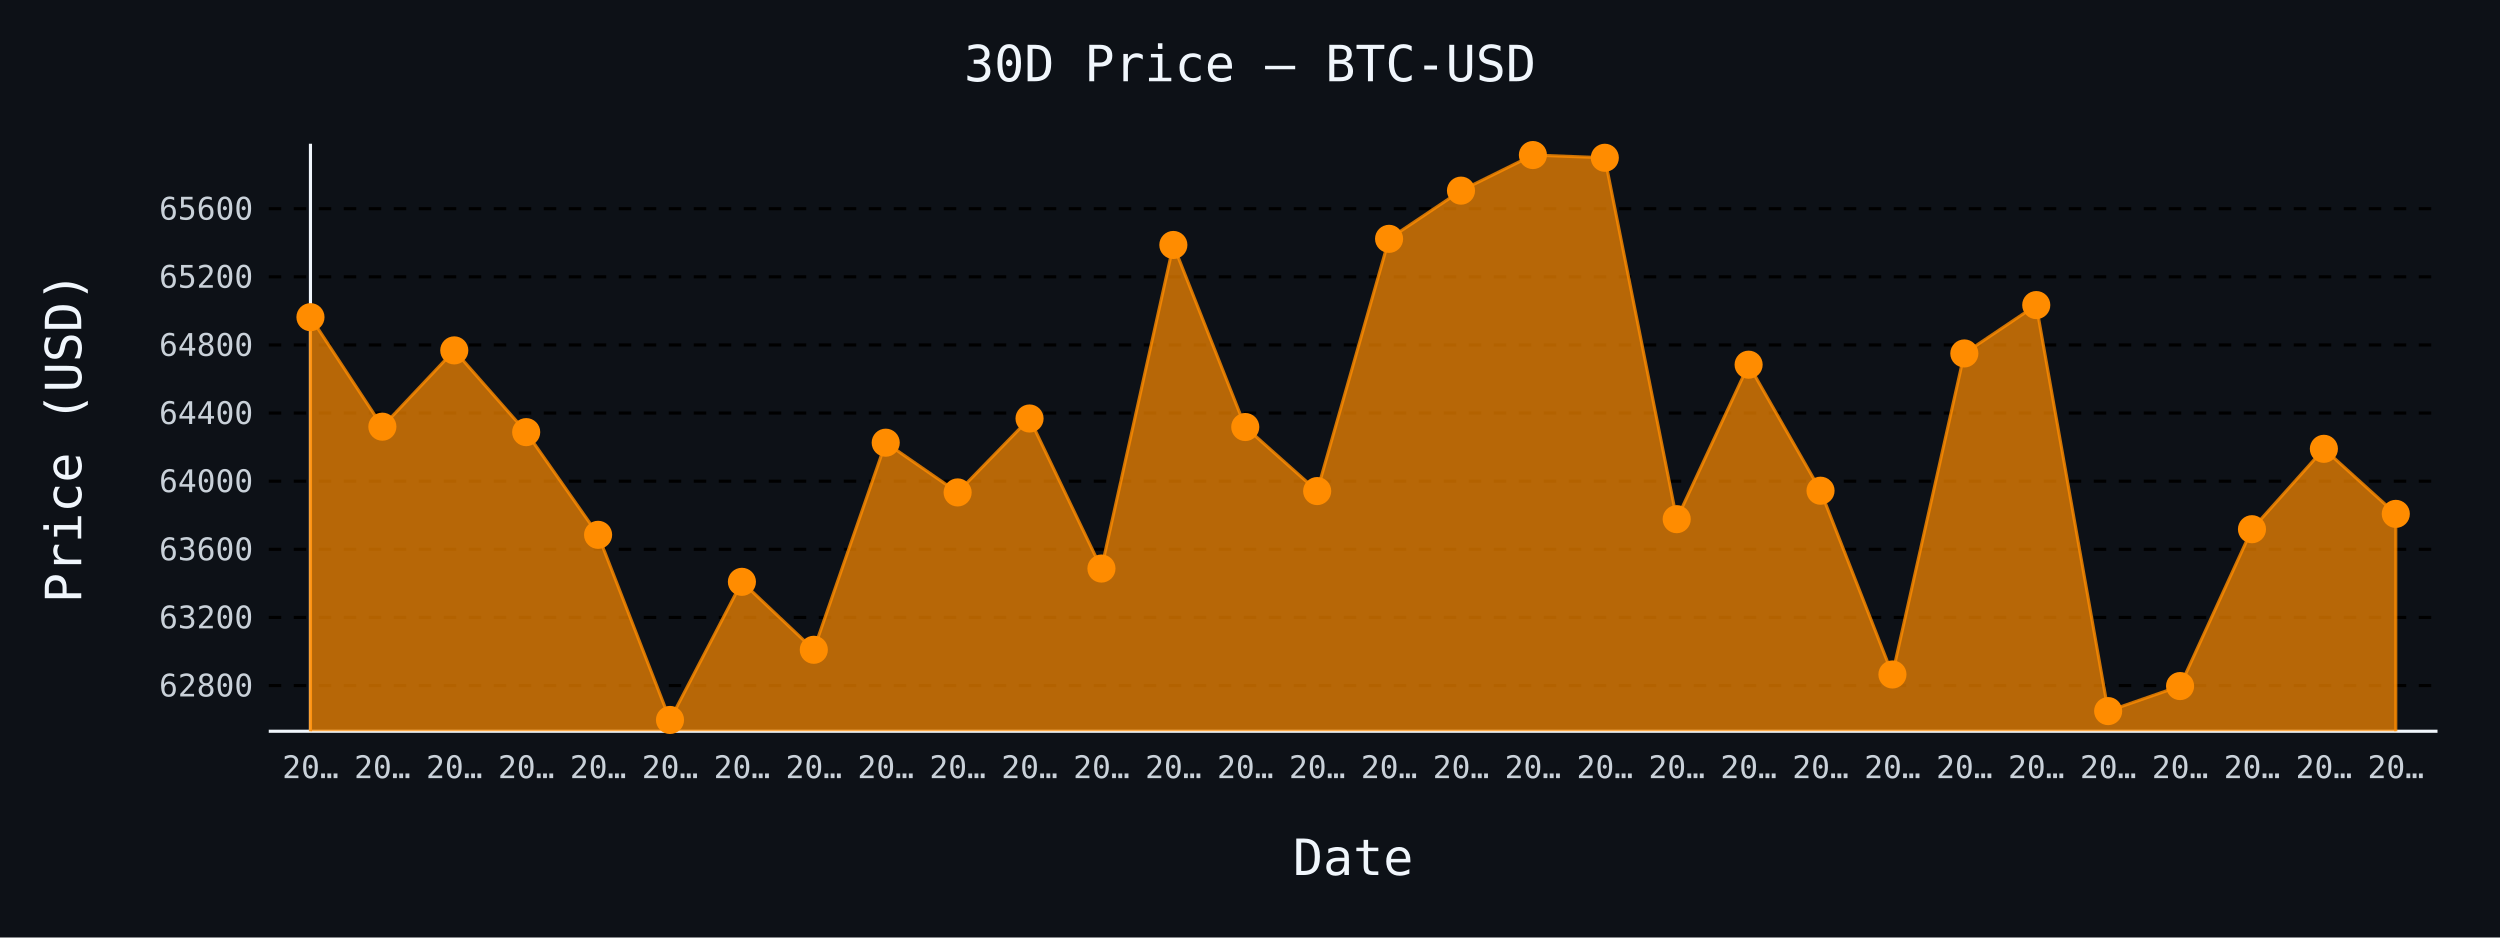
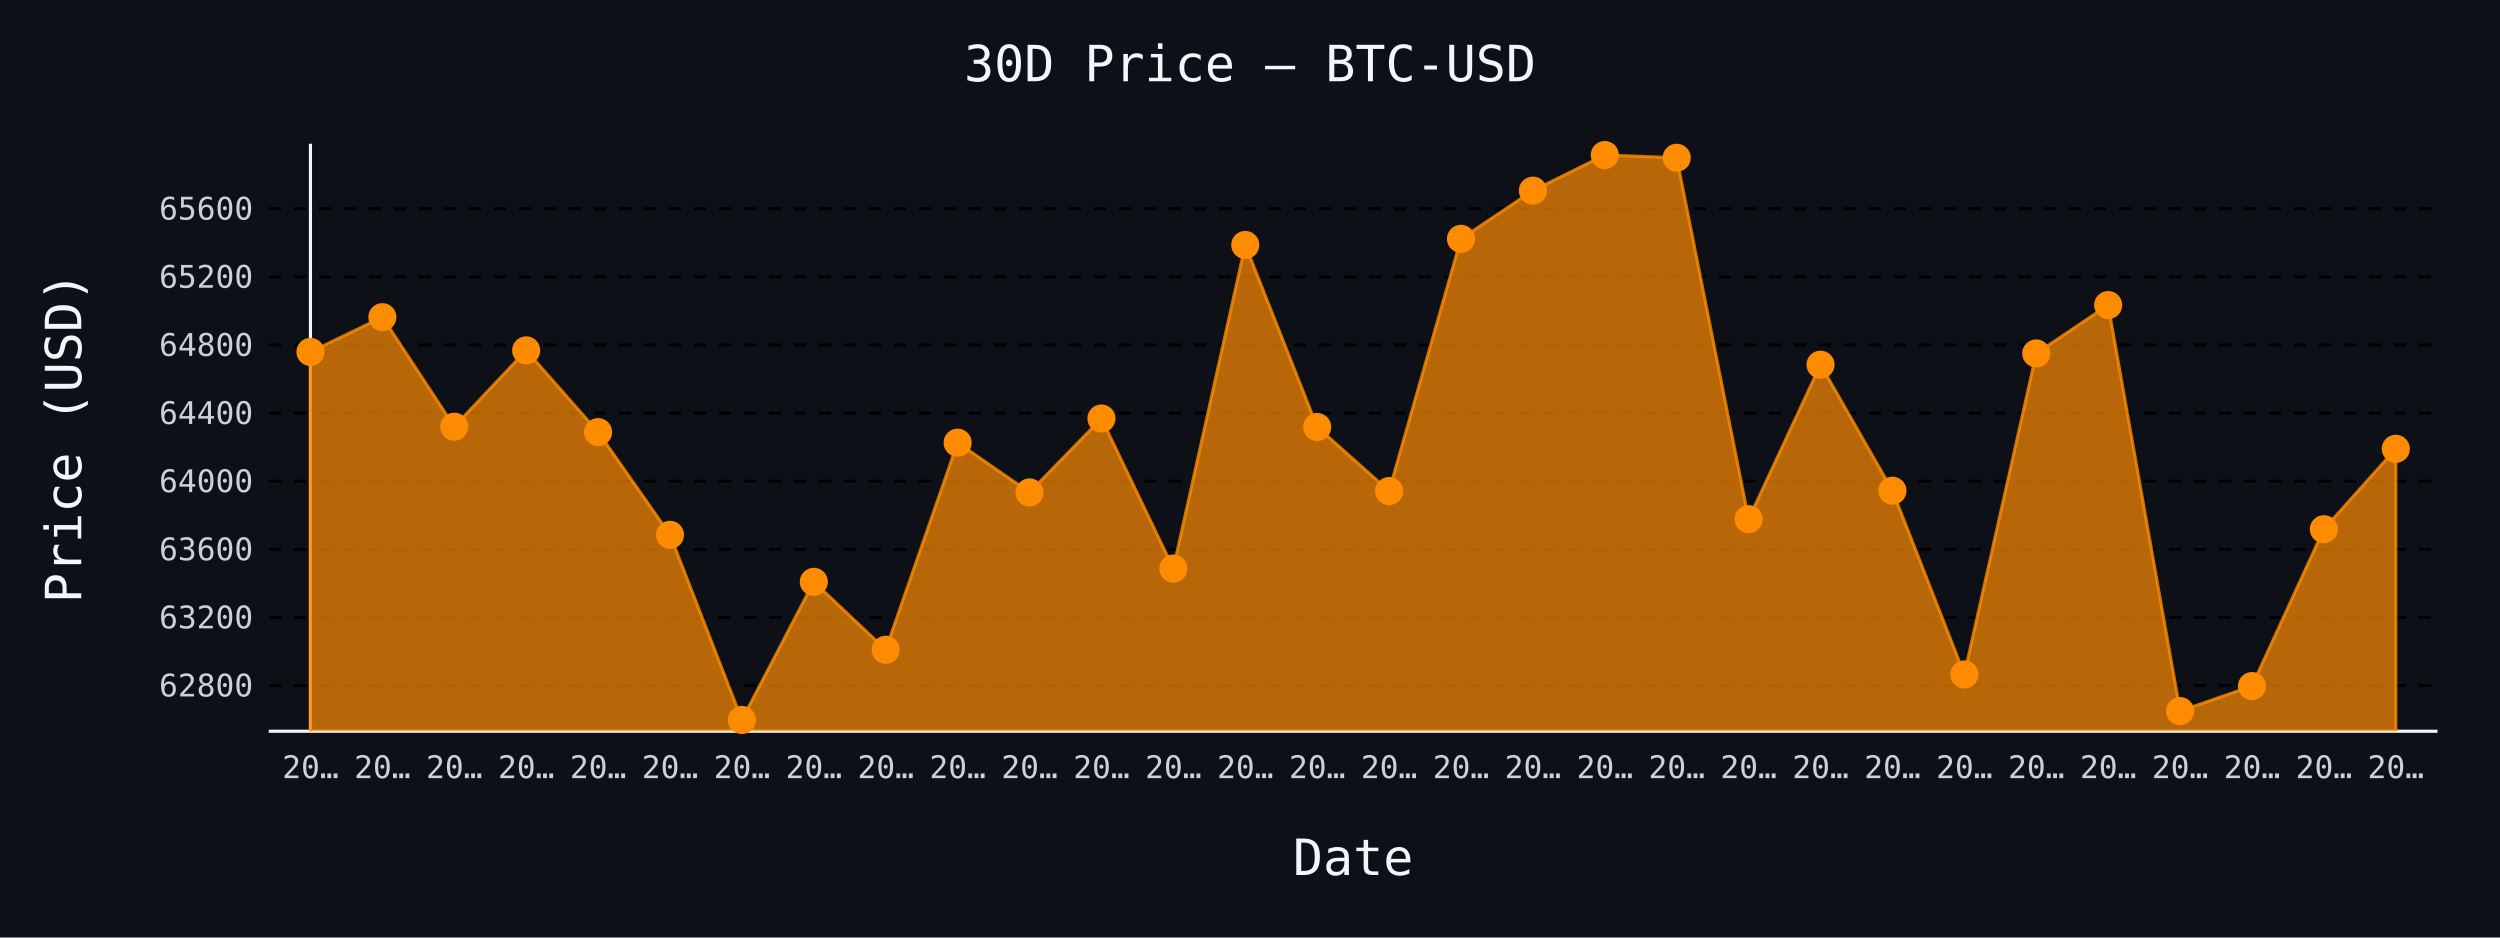
- <svg xmlns="http://www.w3.org/2000/svg" id="chart-467ba118-a430-47bf-a345-cd723500365d" class="pygal-chart" viewBox="0 0 800 300">
+ <svg xmlns="http://www.w3.org/2000/svg" id="chart-675e7f76-1089-41f8-a861-802957b5276a" class="pygal-chart" viewBox="0 0 800 300">
  <defs>
-     <style type="text/css">#chart-467ba118-a430-47bf-a345-cd723500365d{-webkit-user-select:none;-webkit-font-smoothing:antialiased;font-family:monospace}#chart-467ba118-a430-47bf-a345-cd723500365d .title{font-family:monospace;font-size:16px}#chart-467ba118-a430-47bf-a345-cd723500365d .legends .legend text{font-family:monospace;font-size:14px}#chart-467ba118-a430-47bf-a345-cd723500365d .axis text{font-family:monospace;font-size:10px}#chart-467ba118-a430-47bf-a345-cd723500365d .axis text.major{font-family:monospace;font-size:10px}#chart-467ba118-a430-47bf-a345-cd723500365d .text-overlay text.value{font-family:monospace;font-size:16px}#chart-467ba118-a430-47bf-a345-cd723500365d .text-overlay text.label{font-family:monospace;font-size:10px}#chart-467ba118-a430-47bf-a345-cd723500365d .tooltip{font-family:monospace;font-size:14px}#chart-467ba118-a430-47bf-a345-cd723500365d text.no_data{font-family:monospace;font-size:64px}
- #chart-467ba118-a430-47bf-a345-cd723500365d{background-color:#0d1117}#chart-467ba118-a430-47bf-a345-cd723500365d path,#chart-467ba118-a430-47bf-a345-cd723500365d line,#chart-467ba118-a430-47bf-a345-cd723500365d rect,#chart-467ba118-a430-47bf-a345-cd723500365d circle{-webkit-transition:150ms;-moz-transition:150ms;transition:150ms}#chart-467ba118-a430-47bf-a345-cd723500365d .graph &gt; .background{fill:#0d1117}#chart-467ba118-a430-47bf-a345-cd723500365d .plot &gt; .background{fill:#0d1117}#chart-467ba118-a430-47bf-a345-cd723500365d .graph{fill:#c9d1d9}#chart-467ba118-a430-47bf-a345-cd723500365d text.no_data{fill:#f0f6fc}#chart-467ba118-a430-47bf-a345-cd723500365d .title{fill:#f0f6fc}#chart-467ba118-a430-47bf-a345-cd723500365d .legends .legend text{fill:#c9d1d9}#chart-467ba118-a430-47bf-a345-cd723500365d .legends .legend:hover text{fill:#f0f6fc}#chart-467ba118-a430-47bf-a345-cd723500365d .axis .line{stroke:#f0f6fc}#chart-467ba118-a430-47bf-a345-cd723500365d .axis .guide.line{stroke:#8b949e}#chart-467ba118-a430-47bf-a345-cd723500365d .axis .major.line{stroke:#c9d1d9}#chart-467ba118-a430-47bf-a345-cd723500365d .axis text.major{fill:#f0f6fc}#chart-467ba118-a430-47bf-a345-cd723500365d .axis.y .guides:hover .guide.line,#chart-467ba118-a430-47bf-a345-cd723500365d .line-graph .axis.x .guides:hover .guide.line,#chart-467ba118-a430-47bf-a345-cd723500365d .stackedline-graph .axis.x .guides:hover .guide.line,#chart-467ba118-a430-47bf-a345-cd723500365d .xy-graph .axis.x .guides:hover .guide.line{stroke:#f0f6fc}#chart-467ba118-a430-47bf-a345-cd723500365d .axis .guides:hover text{fill:#f0f6fc}#chart-467ba118-a430-47bf-a345-cd723500365d .reactive{fill-opacity:.7;stroke-opacity:.8;stroke-width:1}#chart-467ba118-a430-47bf-a345-cd723500365d .ci{stroke:#c9d1d9}#chart-467ba118-a430-47bf-a345-cd723500365d .reactive.active,#chart-467ba118-a430-47bf-a345-cd723500365d .active .reactive{fill-opacity:.8;stroke-opacity:.9;stroke-width:4}#chart-467ba118-a430-47bf-a345-cd723500365d .ci .reactive.active{stroke-width:1.5}#chart-467ba118-a430-47bf-a345-cd723500365d .series text{fill:#f0f6fc}#chart-467ba118-a430-47bf-a345-cd723500365d .tooltip rect{fill:#0d1117;stroke:#f0f6fc;-webkit-transition:opacity 150ms;-moz-transition:opacity 150ms;transition:opacity 150ms}#chart-467ba118-a430-47bf-a345-cd723500365d .tooltip .label{fill:#c9d1d9}#chart-467ba118-a430-47bf-a345-cd723500365d .tooltip .label{fill:#c9d1d9}#chart-467ba118-a430-47bf-a345-cd723500365d .tooltip .legend{font-size:.8em;fill:#8b949e}#chart-467ba118-a430-47bf-a345-cd723500365d .tooltip .x_label{font-size:.6em;fill:#f0f6fc}#chart-467ba118-a430-47bf-a345-cd723500365d .tooltip .xlink{font-size:.5em;text-decoration:underline}#chart-467ba118-a430-47bf-a345-cd723500365d .tooltip .value{font-size:1.5em}#chart-467ba118-a430-47bf-a345-cd723500365d .bound{font-size:.5em}#chart-467ba118-a430-47bf-a345-cd723500365d .max-value{font-size:.75em;fill:#8b949e}#chart-467ba118-a430-47bf-a345-cd723500365d .map-element{fill:#0d1117;stroke:#8b949e !important}#chart-467ba118-a430-47bf-a345-cd723500365d .map-element .reactive{fill-opacity:inherit;stroke-opacity:inherit}#chart-467ba118-a430-47bf-a345-cd723500365d .color-0,#chart-467ba118-a430-47bf-a345-cd723500365d .color-0 a:visited{stroke:#ff8c00;fill:#ff8c00}#chart-467ba118-a430-47bf-a345-cd723500365d .text-overlay .color-0 text{fill:black}
- #chart-467ba118-a430-47bf-a345-cd723500365d text.no_data{text-anchor:middle}#chart-467ba118-a430-47bf-a345-cd723500365d .guide.line{fill:none}#chart-467ba118-a430-47bf-a345-cd723500365d .centered{text-anchor:middle}#chart-467ba118-a430-47bf-a345-cd723500365d .title{text-anchor:middle}#chart-467ba118-a430-47bf-a345-cd723500365d .legends .legend text{fill-opacity:1}#chart-467ba118-a430-47bf-a345-cd723500365d .axis.x text{text-anchor:middle}#chart-467ba118-a430-47bf-a345-cd723500365d .axis.x:not(.web) text[transform]{text-anchor:start}#chart-467ba118-a430-47bf-a345-cd723500365d .axis.x:not(.web) text[transform].backwards{text-anchor:end}#chart-467ba118-a430-47bf-a345-cd723500365d .axis.y text{text-anchor:end}#chart-467ba118-a430-47bf-a345-cd723500365d .axis.y text[transform].backwards{text-anchor:start}#chart-467ba118-a430-47bf-a345-cd723500365d .axis.y2 text{text-anchor:start}#chart-467ba118-a430-47bf-a345-cd723500365d .axis.y2 text[transform].backwards{text-anchor:end}#chart-467ba118-a430-47bf-a345-cd723500365d .axis .guide.line{stroke-dasharray:4,4;stroke:black}#chart-467ba118-a430-47bf-a345-cd723500365d .axis .major.guide.line{stroke-dasharray:6,6;stroke:black}#chart-467ba118-a430-47bf-a345-cd723500365d .horizontal .axis.y .guide.line,#chart-467ba118-a430-47bf-a345-cd723500365d .horizontal .axis.y2 .guide.line,#chart-467ba118-a430-47bf-a345-cd723500365d .vertical .axis.x .guide.line{opacity:0}#chart-467ba118-a430-47bf-a345-cd723500365d .horizontal .axis.always_show .guide.line,#chart-467ba118-a430-47bf-a345-cd723500365d .vertical .axis.always_show .guide.line{opacity:1 !important}#chart-467ba118-a430-47bf-a345-cd723500365d .axis.y .guides:hover .guide.line,#chart-467ba118-a430-47bf-a345-cd723500365d .axis.y2 .guides:hover .guide.line,#chart-467ba118-a430-47bf-a345-cd723500365d .axis.x .guides:hover .guide.line{opacity:1}#chart-467ba118-a430-47bf-a345-cd723500365d .axis .guides:hover text{opacity:1}#chart-467ba118-a430-47bf-a345-cd723500365d .nofill{fill:none}#chart-467ba118-a430-47bf-a345-cd723500365d .subtle-fill{fill-opacity:.2}#chart-467ba118-a430-47bf-a345-cd723500365d .dot{stroke-width:1px;fill-opacity:1;stroke-opacity:1}#chart-467ba118-a430-47bf-a345-cd723500365d .dot.active{stroke-width:5px}#chart-467ba118-a430-47bf-a345-cd723500365d .dot.negative{fill:transparent}#chart-467ba118-a430-47bf-a345-cd723500365d text,#chart-467ba118-a430-47bf-a345-cd723500365d tspan{stroke:none !important}#chart-467ba118-a430-47bf-a345-cd723500365d .series text.active{opacity:1}#chart-467ba118-a430-47bf-a345-cd723500365d .tooltip rect{fill-opacity:.95;stroke-width:.5}#chart-467ba118-a430-47bf-a345-cd723500365d .tooltip text{fill-opacity:1}#chart-467ba118-a430-47bf-a345-cd723500365d .showable{visibility:hidden}#chart-467ba118-a430-47bf-a345-cd723500365d .showable.shown{visibility:visible}#chart-467ba118-a430-47bf-a345-cd723500365d .gauge-background{fill:rgba(229,229,229,1);stroke:none}#chart-467ba118-a430-47bf-a345-cd723500365d .bg-lines{stroke:#0d1117;stroke-width:2px}</style>
+     <style type="text/css">#chart-675e7f76-1089-41f8-a861-802957b5276a{-webkit-user-select:none;-webkit-font-smoothing:antialiased;font-family:monospace}#chart-675e7f76-1089-41f8-a861-802957b5276a .title{font-family:monospace;font-size:16px}#chart-675e7f76-1089-41f8-a861-802957b5276a .legends .legend text{font-family:monospace;font-size:14px}#chart-675e7f76-1089-41f8-a861-802957b5276a .axis text{font-family:monospace;font-size:10px}#chart-675e7f76-1089-41f8-a861-802957b5276a .axis text.major{font-family:monospace;font-size:10px}#chart-675e7f76-1089-41f8-a861-802957b5276a .text-overlay text.value{font-family:monospace;font-size:16px}#chart-675e7f76-1089-41f8-a861-802957b5276a .text-overlay text.label{font-family:monospace;font-size:10px}#chart-675e7f76-1089-41f8-a861-802957b5276a .tooltip{font-family:monospace;font-size:14px}#chart-675e7f76-1089-41f8-a861-802957b5276a text.no_data{font-family:monospace;font-size:64px}
+ #chart-675e7f76-1089-41f8-a861-802957b5276a{background-color:#0d1117}#chart-675e7f76-1089-41f8-a861-802957b5276a path,#chart-675e7f76-1089-41f8-a861-802957b5276a line,#chart-675e7f76-1089-41f8-a861-802957b5276a rect,#chart-675e7f76-1089-41f8-a861-802957b5276a circle{-webkit-transition:150ms;-moz-transition:150ms;transition:150ms}#chart-675e7f76-1089-41f8-a861-802957b5276a .graph &gt; .background{fill:#0d1117}#chart-675e7f76-1089-41f8-a861-802957b5276a .plot &gt; .background{fill:#0d1117}#chart-675e7f76-1089-41f8-a861-802957b5276a .graph{fill:#c9d1d9}#chart-675e7f76-1089-41f8-a861-802957b5276a text.no_data{fill:#f0f6fc}#chart-675e7f76-1089-41f8-a861-802957b5276a .title{fill:#f0f6fc}#chart-675e7f76-1089-41f8-a861-802957b5276a .legends .legend text{fill:#c9d1d9}#chart-675e7f76-1089-41f8-a861-802957b5276a .legends .legend:hover text{fill:#f0f6fc}#chart-675e7f76-1089-41f8-a861-802957b5276a .axis .line{stroke:#f0f6fc}#chart-675e7f76-1089-41f8-a861-802957b5276a .axis .guide.line{stroke:#8b949e}#chart-675e7f76-1089-41f8-a861-802957b5276a .axis .major.line{stroke:#c9d1d9}#chart-675e7f76-1089-41f8-a861-802957b5276a .axis text.major{fill:#f0f6fc}#chart-675e7f76-1089-41f8-a861-802957b5276a .axis.y .guides:hover .guide.line,#chart-675e7f76-1089-41f8-a861-802957b5276a .line-graph .axis.x .guides:hover .guide.line,#chart-675e7f76-1089-41f8-a861-802957b5276a .stackedline-graph .axis.x .guides:hover .guide.line,#chart-675e7f76-1089-41f8-a861-802957b5276a .xy-graph .axis.x .guides:hover .guide.line{stroke:#f0f6fc}#chart-675e7f76-1089-41f8-a861-802957b5276a .axis .guides:hover text{fill:#f0f6fc}#chart-675e7f76-1089-41f8-a861-802957b5276a .reactive{fill-opacity:.7;stroke-opacity:.8;stroke-width:1}#chart-675e7f76-1089-41f8-a861-802957b5276a .ci{stroke:#c9d1d9}#chart-675e7f76-1089-41f8-a861-802957b5276a .reactive.active,#chart-675e7f76-1089-41f8-a861-802957b5276a .active .reactive{fill-opacity:.8;stroke-opacity:.9;stroke-width:4}#chart-675e7f76-1089-41f8-a861-802957b5276a .ci .reactive.active{stroke-width:1.5}#chart-675e7f76-1089-41f8-a861-802957b5276a .series text{fill:#f0f6fc}#chart-675e7f76-1089-41f8-a861-802957b5276a .tooltip rect{fill:#0d1117;stroke:#f0f6fc;-webkit-transition:opacity 150ms;-moz-transition:opacity 150ms;transition:opacity 150ms}#chart-675e7f76-1089-41f8-a861-802957b5276a .tooltip .label{fill:#c9d1d9}#chart-675e7f76-1089-41f8-a861-802957b5276a .tooltip .label{fill:#c9d1d9}#chart-675e7f76-1089-41f8-a861-802957b5276a .tooltip .legend{font-size:.8em;fill:#8b949e}#chart-675e7f76-1089-41f8-a861-802957b5276a .tooltip .x_label{font-size:.6em;fill:#f0f6fc}#chart-675e7f76-1089-41f8-a861-802957b5276a .tooltip .xlink{font-size:.5em;text-decoration:underline}#chart-675e7f76-1089-41f8-a861-802957b5276a .tooltip .value{font-size:1.5em}#chart-675e7f76-1089-41f8-a861-802957b5276a .bound{font-size:.5em}#chart-675e7f76-1089-41f8-a861-802957b5276a .max-value{font-size:.75em;fill:#8b949e}#chart-675e7f76-1089-41f8-a861-802957b5276a .map-element{fill:#0d1117;stroke:#8b949e !important}#chart-675e7f76-1089-41f8-a861-802957b5276a .map-element .reactive{fill-opacity:inherit;stroke-opacity:inherit}#chart-675e7f76-1089-41f8-a861-802957b5276a .color-0,#chart-675e7f76-1089-41f8-a861-802957b5276a .color-0 a:visited{stroke:#ff8c00;fill:#ff8c00}#chart-675e7f76-1089-41f8-a861-802957b5276a .text-overlay .color-0 text{fill:black}
+ #chart-675e7f76-1089-41f8-a861-802957b5276a text.no_data{text-anchor:middle}#chart-675e7f76-1089-41f8-a861-802957b5276a .guide.line{fill:none}#chart-675e7f76-1089-41f8-a861-802957b5276a .centered{text-anchor:middle}#chart-675e7f76-1089-41f8-a861-802957b5276a .title{text-anchor:middle}#chart-675e7f76-1089-41f8-a861-802957b5276a .legends .legend text{fill-opacity:1}#chart-675e7f76-1089-41f8-a861-802957b5276a .axis.x text{text-anchor:middle}#chart-675e7f76-1089-41f8-a861-802957b5276a .axis.x:not(.web) text[transform]{text-anchor:start}#chart-675e7f76-1089-41f8-a861-802957b5276a .axis.x:not(.web) text[transform].backwards{text-anchor:end}#chart-675e7f76-1089-41f8-a861-802957b5276a .axis.y text{text-anchor:end}#chart-675e7f76-1089-41f8-a861-802957b5276a .axis.y text[transform].backwards{text-anchor:start}#chart-675e7f76-1089-41f8-a861-802957b5276a .axis.y2 text{text-anchor:start}#chart-675e7f76-1089-41f8-a861-802957b5276a .axis.y2 text[transform].backwards{text-anchor:end}#chart-675e7f76-1089-41f8-a861-802957b5276a .axis .guide.line{stroke-dasharray:4,4;stroke:black}#chart-675e7f76-1089-41f8-a861-802957b5276a .axis .major.guide.line{stroke-dasharray:6,6;stroke:black}#chart-675e7f76-1089-41f8-a861-802957b5276a .horizontal .axis.y .guide.line,#chart-675e7f76-1089-41f8-a861-802957b5276a .horizontal .axis.y2 .guide.line,#chart-675e7f76-1089-41f8-a861-802957b5276a .vertical .axis.x .guide.line{opacity:0}#chart-675e7f76-1089-41f8-a861-802957b5276a .horizontal .axis.always_show .guide.line,#chart-675e7f76-1089-41f8-a861-802957b5276a .vertical .axis.always_show .guide.line{opacity:1 !important}#chart-675e7f76-1089-41f8-a861-802957b5276a .axis.y .guides:hover .guide.line,#chart-675e7f76-1089-41f8-a861-802957b5276a .axis.y2 .guides:hover .guide.line,#chart-675e7f76-1089-41f8-a861-802957b5276a .axis.x .guides:hover .guide.line{opacity:1}#chart-675e7f76-1089-41f8-a861-802957b5276a .axis .guides:hover text{opacity:1}#chart-675e7f76-1089-41f8-a861-802957b5276a .nofill{fill:none}#chart-675e7f76-1089-41f8-a861-802957b5276a .subtle-fill{fill-opacity:.2}#chart-675e7f76-1089-41f8-a861-802957b5276a .dot{stroke-width:1px;fill-opacity:1;stroke-opacity:1}#chart-675e7f76-1089-41f8-a861-802957b5276a .dot.active{stroke-width:5px}#chart-675e7f76-1089-41f8-a861-802957b5276a .dot.negative{fill:transparent}#chart-675e7f76-1089-41f8-a861-802957b5276a text,#chart-675e7f76-1089-41f8-a861-802957b5276a tspan{stroke:none !important}#chart-675e7f76-1089-41f8-a861-802957b5276a .series text.active{opacity:1}#chart-675e7f76-1089-41f8-a861-802957b5276a .tooltip rect{fill-opacity:.95;stroke-width:.5}#chart-675e7f76-1089-41f8-a861-802957b5276a .tooltip text{fill-opacity:1}#chart-675e7f76-1089-41f8-a861-802957b5276a .showable{visibility:hidden}#chart-675e7f76-1089-41f8-a861-802957b5276a .showable.shown{visibility:visible}#chart-675e7f76-1089-41f8-a861-802957b5276a .gauge-background{fill:rgba(229,229,229,1);stroke:none}#chart-675e7f76-1089-41f8-a861-802957b5276a .bg-lines{stroke:#0d1117;stroke-width:2px}</style>
  </defs>
  <g class="graph line-graph vertical">
    <rect x="0" y="0" width="800" height="300" class="background" />
    <g transform="translate(86, 46)" class="plot">
      <rect x="0" y="0" width="694.0" height="188" class="background" />
      <g class="axis y always_show">
        <path d="M0 188 h694" class="line" />
        <g class="guides">
          <path d="M0 173.376 h694" class="guide line" />
          <text x="-5" y="176.876" class="">62800</text>
        </g>
        <g class="guides">
          <path d="M0 151.577 h694" class="guide line" />
          <text x="-5" y="155.077" class="">63200</text>
        </g>
        <g class="guides">
          <path d="M0 129.778 h694" class="guide line" />
          <text x="-5" y="133.278" class="">63600</text>
        </g>
        <g class="guides">
          <path d="M0 107.979 h694" class="guide line" />
          <text x="-5" y="111.479" class="">64000</text>
        </g>
        <g class="guides">
          <path d="M0 86.18 h694" class="guide line" />
          <text x="-5" y="89.68" class="">64400</text>
        </g>
        <g class="guides">
          <path d="M0 64.38 h694" class="guide line" />
          <text x="-5" y="67.88" class="">64800</text>
        </g>
        <g class="guides">
          <path d="M0 42.581 h694" class="guide line" />
          <text x="-5" y="46.081" class="">65200</text>
        </g>
        <g class="guides">
          <path d="M0 20.782 h694" class="guide line" />
          <text x="-5" y="24.282" class="">65600</text>
        </g>
      </g>
      <g class="axis x">
        <g class="guides">
          <path d="M13.346 0 v188" class="line" />
          <text x="13.346" y="203.0" class="">20…</text>
        </g>
        <g class="guides">
          <path d="M36.357 0 v188" class="guide line" />
          <text x="36.357" y="203.0" class="">20…</text>
        </g>
        <g class="guides">
          <path d="M59.367 0 v188" class="guide line" />
          <text x="59.367" y="203.0" class="">20…</text>
        </g>
        <g class="guides">
          <path d="M82.378 0 v188" class="guide line" />
          <text x="82.378" y="203.0" class="">20…</text>
        </g>
        <g class="guides">
          <path d="M105.389 0 v188" class="guide line" />
          <text x="105.389" y="203.0" class="">20…</text>
        </g>
        <g class="guides">
          <path d="M128.399 0 v188" class="guide line" />
          <text x="128.399" y="203.0" class="">20…</text>
        </g>
        <g class="guides">
          <path d="M151.41 0 v188" class="guide line" />
          <text x="151.41" y="203.0" class="">20…</text>
        </g>
        <g class="guides">
          <path d="M174.42 0 v188" class="guide line" />
          <text x="174.42" y="203.0" class="">20…</text>
        </g>
        <g class="guides">
          <path d="M197.431 0 v188" class="guide line" />
          <text x="197.431" y="203.0" class="">20…</text>
        </g>
        <g class="guides">
          <path d="M220.442 0 v188" class="guide line" />
          <text x="220.442" y="203.0" class="">20…</text>
        </g>
        <g class="guides">
          <path d="M243.452 0 v188" class="guide line" />
          <text x="243.452" y="203.0" class="">20…</text>
        </g>
        <g class="guides">
          <path d="M266.463 0 v188" class="guide line" />
          <text x="266.463" y="203.0" class="">20…</text>
        </g>
        <g class="guides">
          <path d="M289.473 0 v188" class="guide line" />
          <text x="289.473" y="203.0" class="">20…</text>
        </g>
        <g class="guides">
          <path d="M312.484 0 v188" class="guide line" />
          <text x="312.484" y="203.0" class="">20…</text>
        </g>
        <g class="guides">
          <path d="M335.495 0 v188" class="guide line" />
          <text x="335.495" y="203.0" class="">20…</text>
        </g>
        <g class="guides">
          <path d="M358.505 0 v188" class="guide line" />
          <text x="358.505" y="203.0" class="">20…</text>
        </g>
        <g class="guides">
          <path d="M381.516 0 v188" class="guide line" />
          <text x="381.516" y="203.0" class="">20…</text>
        </g>
        <g class="guides">
          <path d="M404.527 0 v188" class="guide line" />
          <text x="404.527" y="203.0" class="">20…</text>
        </g>
        <g class="guides">
          <path d="M427.537 0 v188" class="guide line" />
          <text x="427.537" y="203.0" class="">20…</text>
        </g>
        <g class="guides">
          <path d="M450.548 0 v188" class="guide line" />
          <text x="450.548" y="203.0" class="">20…</text>
        </g>
        <g class="guides">
          <path d="M473.558 0 v188" class="guide line" />
          <text x="473.558" y="203.0" class="">20…</text>
        </g>
        <g class="guides">
          <path d="M496.569 0 v188" class="guide line" />
          <text x="496.569" y="203.0" class="">20…</text>
        </g>
        <g class="guides">
          <path d="M519.58 0 v188" class="guide line" />
          <text x="519.58" y="203.0" class="">20…</text>
        </g>
        <g class="guides">
          <path d="M542.59 0 v188" class="guide line" />
          <text x="542.59" y="203.0" class="">20…</text>
        </g>
        <g class="guides">
          <path d="M565.601 0 v188" class="guide line" />
          <text x="565.601" y="203.0" class="">20…</text>
        </g>
        <g class="guides">
          <path d="M588.611 0 v188" class="guide line" />
          <text x="588.611" y="203.0" class="">20…</text>
        </g>
        <g class="guides">
          <path d="M611.622 0 v188" class="guide line" />
          <text x="611.622" y="203.0" class="">20…</text>
        </g>
        <g class="guides">
          <path d="M634.633 0 v188" class="guide line" />
          <text x="634.633" y="203.0" class="">20…</text>
        </g>
        <g class="guides">
          <path d="M657.643 0 v188" class="guide line" />
          <text x="657.643" y="203.0" class="">20…</text>
        </g>
        <g class="guides">
          <path d="M680.654 0 v188" class="guide line" />
          <text x="680.654" y="203.0" class="">20…</text>
        </g>
      </g>
      <g class="series serie-0 color-0">
-         <path d="M13.346 188 L13.346 55.497 36.357 90.539 59.367 66.124 82.378 92.283 105.389 125.145 128.399 184.385 151.41 140.187 174.42 161.932 197.431 95.662 220.442 111.576 243.452 87.923 266.463 135.936 289.473 32.39 312.484 90.648 335.495 111.14 358.505 30.428 381.516 15.005 404.527 3.615 427.537 4.487 450.548 120.132 473.558 70.702 496.569 111.031 519.58 169.834 542.59 67.105 565.601 51.628 588.611 181.551 611.622 173.54 634.633 123.347 657.643 97.624 680.654 118.442 680.654 188" class="line reactive" />
+         <path d="M13.346 188 L13.346 66.615 36.357 55.497 59.367 90.539 82.378 66.124 105.389 92.283 128.399 125.145 151.41 184.385 174.42 140.187 197.431 161.932 220.442 95.662 243.452 111.576 266.463 87.923 289.473 135.936 312.484 32.39 335.495 90.648 358.505 111.14 381.516 30.428 404.527 15.005 427.537 3.615 450.548 4.487 473.558 120.132 496.569 70.702 519.58 111.031 542.59 169.834 565.601 67.105 588.611 51.628 611.622 181.551 634.633 173.54 657.643 123.347 680.654 97.624 680.654 188" class="line reactive" />
      </g>
    </g>
    <g class="titles">
      <text x="400.0" y="26" class="title plot_title">30D Price — BTC-USD</text>
      <text x="433.0" y="280" class="title">Date</text>
      <text x="0" y="166.0" class="title" transform="rotate(-90 0 140)">Price (USD)</text>
    </g>
    <g transform="translate(86, 46)" class="plot overlay">
      <g class="series serie-0 color-0">
        <g class="dots">
-           <circle cx="13.346" cy="55.497" r="4" class="dot reactive tooltip-trigger" />
-         </g>
-         <g class="dots">
-           <circle cx="36.357" cy="90.539" r="4" class="dot reactive tooltip-trigger" />
-         </g>
-         <g class="dots">
-           <circle cx="59.367" cy="66.124" r="4" class="dot reactive tooltip-trigger" />
-         </g>
-         <g class="dots">
-           <circle cx="82.378" cy="92.283" r="4" class="dot reactive tooltip-trigger" />
-         </g>
-         <g class="dots">
-           <circle cx="105.389" cy="125.145" r="4" class="dot reactive tooltip-trigger" />
-         </g>
-         <g class="dots">
-           <circle cx="128.399" cy="184.385" r="4" class="dot reactive tooltip-trigger" />
-         </g>
-         <g class="dots">
-           <circle cx="151.41" cy="140.187" r="4" class="dot reactive tooltip-trigger" />
-         </g>
-         <g class="dots">
-           <circle cx="174.42" cy="161.932" r="4" class="dot reactive tooltip-trigger" />
-         </g>
-         <g class="dots">
-           <circle cx="197.431" cy="95.662" r="4" class="dot reactive tooltip-trigger" />
-         </g>
-         <g class="dots">
-           <circle cx="220.442" cy="111.576" r="4" class="dot reactive tooltip-trigger" />
-         </g>
-         <g class="dots">
-           <circle cx="243.452" cy="87.923" r="4" class="dot reactive tooltip-trigger" />
-         </g>
-         <g class="dots">
-           <circle cx="266.463" cy="135.936" r="4" class="dot reactive tooltip-trigger" />
-         </g>
-         <g class="dots">
-           <circle cx="289.473" cy="32.39" r="4" class="dot reactive tooltip-trigger" />
-         </g>
-         <g class="dots">
-           <circle cx="312.484" cy="90.648" r="4" class="dot reactive tooltip-trigger" />
-         </g>
-         <g class="dots">
-           <circle cx="335.495" cy="111.14" r="4" class="dot reactive tooltip-trigger" />
-         </g>
-         <g class="dots">
-           <circle cx="358.505" cy="30.428" r="4" class="dot reactive tooltip-trigger" />
-         </g>
-         <g class="dots">
-           <circle cx="381.516" cy="15.005" r="4" class="dot reactive tooltip-trigger" />
-         </g>
-         <g class="dots">
-           <circle cx="404.527" cy="3.615" r="4" class="dot reactive tooltip-trigger" />
-         </g>
-         <g class="dots">
-           <circle cx="427.537" cy="4.487" r="4" class="dot reactive tooltip-trigger" />
-         </g>
-         <g class="dots">
-           <circle cx="450.548" cy="120.132" r="4" class="dot reactive tooltip-trigger" />
-         </g>
-         <g class="dots">
-           <circle cx="473.558" cy="70.702" r="4" class="dot reactive tooltip-trigger" />
-         </g>
-         <g class="dots">
-           <circle cx="496.569" cy="111.031" r="4" class="dot reactive tooltip-trigger" />
-         </g>
-         <g class="dots">
-           <circle cx="519.58" cy="169.834" r="4" class="dot reactive tooltip-trigger" />
-         </g>
-         <g class="dots">
-           <circle cx="542.59" cy="67.105" r="4" class="dot reactive tooltip-trigger" />
-         </g>
-         <g class="dots">
-           <circle cx="565.601" cy="51.628" r="4" class="dot reactive tooltip-trigger" />
-         </g>
-         <g class="dots">
-           <circle cx="588.611" cy="181.551" r="4" class="dot reactive tooltip-trigger" />
-         </g>
-         <g class="dots">
-           <circle cx="611.622" cy="173.54" r="4" class="dot reactive tooltip-trigger" />
-         </g>
-         <g class="dots">
-           <circle cx="634.633" cy="123.347" r="4" class="dot reactive tooltip-trigger" />
-         </g>
-         <g class="dots">
-           <circle cx="657.643" cy="97.624" r="4" class="dot reactive tooltip-trigger" />
-         </g>
-         <g class="dots">
-           <circle cx="680.654" cy="118.442" r="4" class="dot reactive tooltip-trigger" />
+           <circle cx="13.346" cy="66.615" r="4" class="dot reactive tooltip-trigger" />
+         </g>
+         <g class="dots">
+           <circle cx="36.357" cy="55.497" r="4" class="dot reactive tooltip-trigger" />
+         </g>
+         <g class="dots">
+           <circle cx="59.367" cy="90.539" r="4" class="dot reactive tooltip-trigger" />
+         </g>
+         <g class="dots">
+           <circle cx="82.378" cy="66.124" r="4" class="dot reactive tooltip-trigger" />
+         </g>
+         <g class="dots">
+           <circle cx="105.389" cy="92.283" r="4" class="dot reactive tooltip-trigger" />
+         </g>
+         <g class="dots">
+           <circle cx="128.399" cy="125.145" r="4" class="dot reactive tooltip-trigger" />
+         </g>
+         <g class="dots">
+           <circle cx="151.41" cy="184.385" r="4" class="dot reactive tooltip-trigger" />
+         </g>
+         <g class="dots">
+           <circle cx="174.42" cy="140.187" r="4" class="dot reactive tooltip-trigger" />
+         </g>
+         <g class="dots">
+           <circle cx="197.431" cy="161.932" r="4" class="dot reactive tooltip-trigger" />
+         </g>
+         <g class="dots">
+           <circle cx="220.442" cy="95.662" r="4" class="dot reactive tooltip-trigger" />
+         </g>
+         <g class="dots">
+           <circle cx="243.452" cy="111.576" r="4" class="dot reactive tooltip-trigger" />
+         </g>
+         <g class="dots">
+           <circle cx="266.463" cy="87.923" r="4" class="dot reactive tooltip-trigger" />
+         </g>
+         <g class="dots">
+           <circle cx="289.473" cy="135.936" r="4" class="dot reactive tooltip-trigger" />
+         </g>
+         <g class="dots">
+           <circle cx="312.484" cy="32.39" r="4" class="dot reactive tooltip-trigger" />
+         </g>
+         <g class="dots">
+           <circle cx="335.495" cy="90.648" r="4" class="dot reactive tooltip-trigger" />
+         </g>
+         <g class="dots">
+           <circle cx="358.505" cy="111.14" r="4" class="dot reactive tooltip-trigger" />
+         </g>
+         <g class="dots">
+           <circle cx="381.516" cy="30.428" r="4" class="dot reactive tooltip-trigger" />
+         </g>
+         <g class="dots">
+           <circle cx="404.527" cy="15.005" r="4" class="dot reactive tooltip-trigger" />
+         </g>
+         <g class="dots">
+           <circle cx="427.537" cy="3.615" r="4" class="dot reactive tooltip-trigger" />
+         </g>
+         <g class="dots">
+           <circle cx="450.548" cy="4.487" r="4" class="dot reactive tooltip-trigger" />
+         </g>
+         <g class="dots">
+           <circle cx="473.558" cy="120.132" r="4" class="dot reactive tooltip-trigger" />
+         </g>
+         <g class="dots">
+           <circle cx="496.569" cy="70.702" r="4" class="dot reactive tooltip-trigger" />
+         </g>
+         <g class="dots">
+           <circle cx="519.58" cy="111.031" r="4" class="dot reactive tooltip-trigger" />
+         </g>
+         <g class="dots">
+           <circle cx="542.59" cy="169.834" r="4" class="dot reactive tooltip-trigger" />
+         </g>
+         <g class="dots">
+           <circle cx="565.601" cy="67.105" r="4" class="dot reactive tooltip-trigger" />
+         </g>
+         <g class="dots">
+           <circle cx="588.611" cy="51.628" r="4" class="dot reactive tooltip-trigger" />
+         </g>
+         <g class="dots">
+           <circle cx="611.622" cy="181.551" r="4" class="dot reactive tooltip-trigger" />
+         </g>
+         <g class="dots">
+           <circle cx="634.633" cy="173.54" r="4" class="dot reactive tooltip-trigger" />
+         </g>
+         <g class="dots">
+           <circle cx="657.643" cy="123.347" r="4" class="dot reactive tooltip-trigger" />
+         </g>
+         <g class="dots">
+           <circle cx="680.654" cy="97.624" r="4" class="dot reactive tooltip-trigger" />
        </g>
      </g>
    </g>
    <g transform="translate(86, 46)" class="plot text-overlay">
      <g class="series serie-0 color-0" />
    </g>
    <g transform="translate(86, 46)" class="plot tooltip-overlay">
      <g transform="translate(0 0)" style="opacity: 0" class="tooltip">
        <rect rx="0" ry="0" width="0" height="0" class="tooltip-box" />
        <g class="text" />
      </g>
    </g>
  </g>
</svg>
